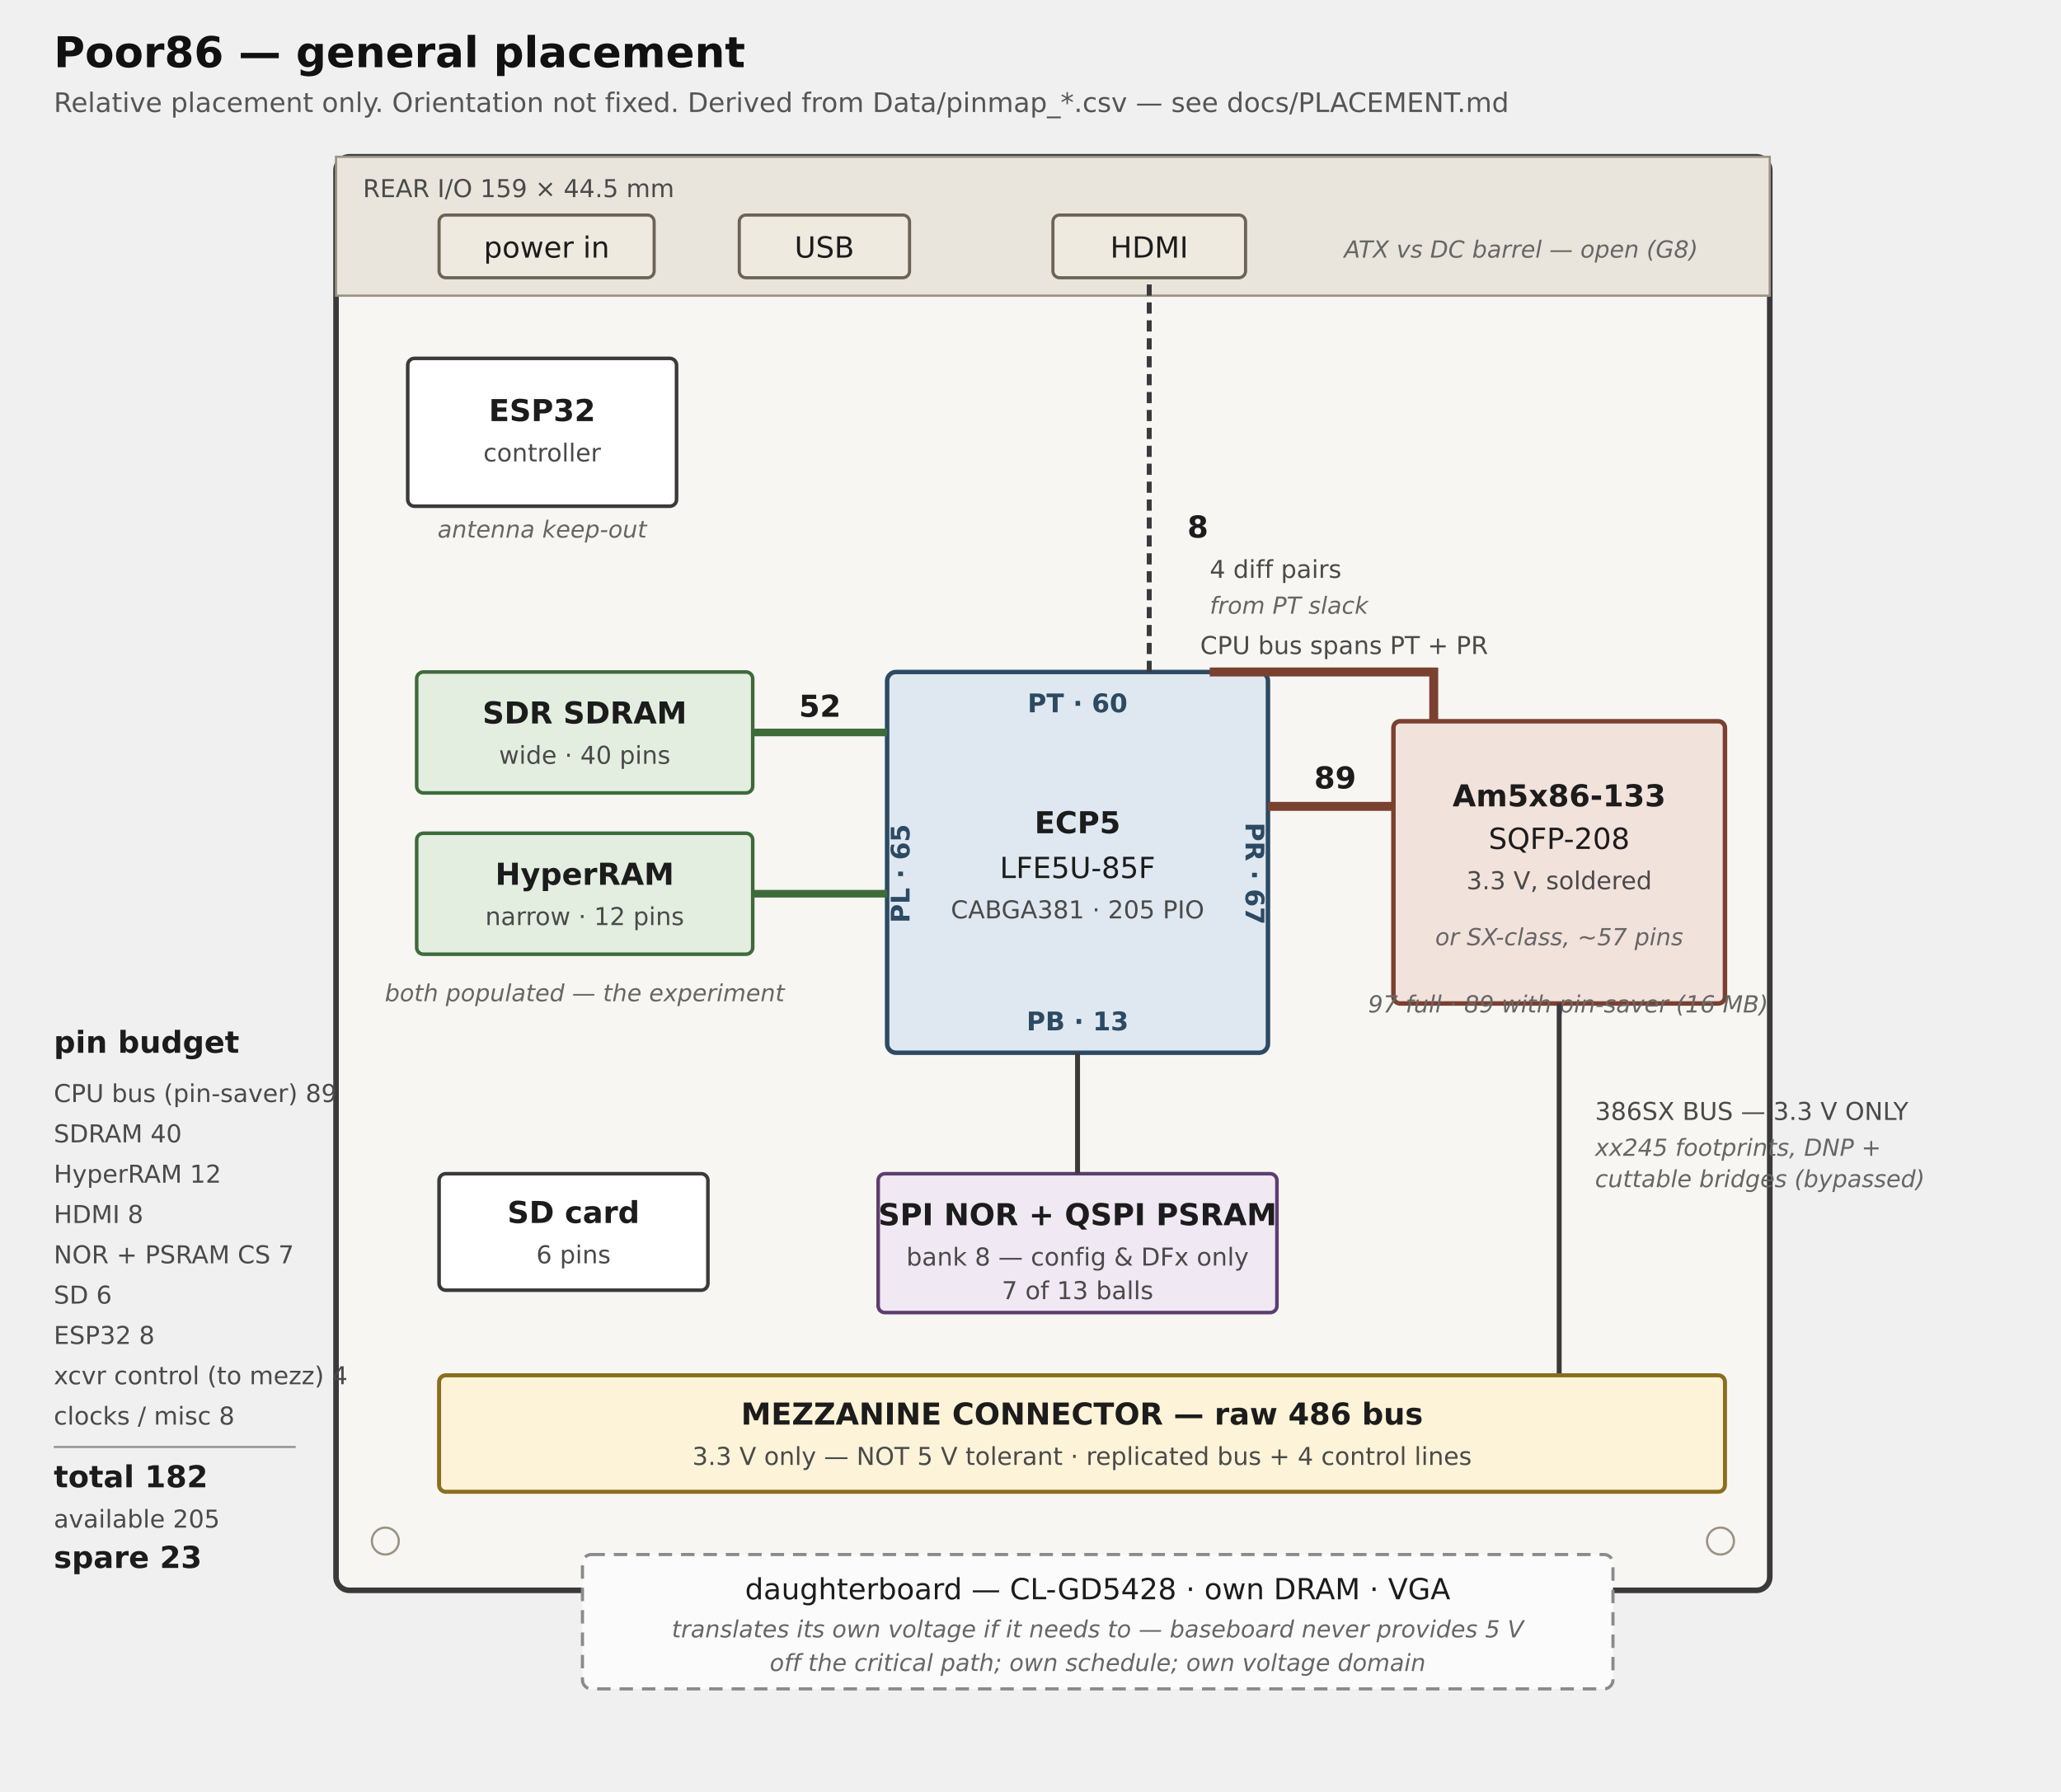
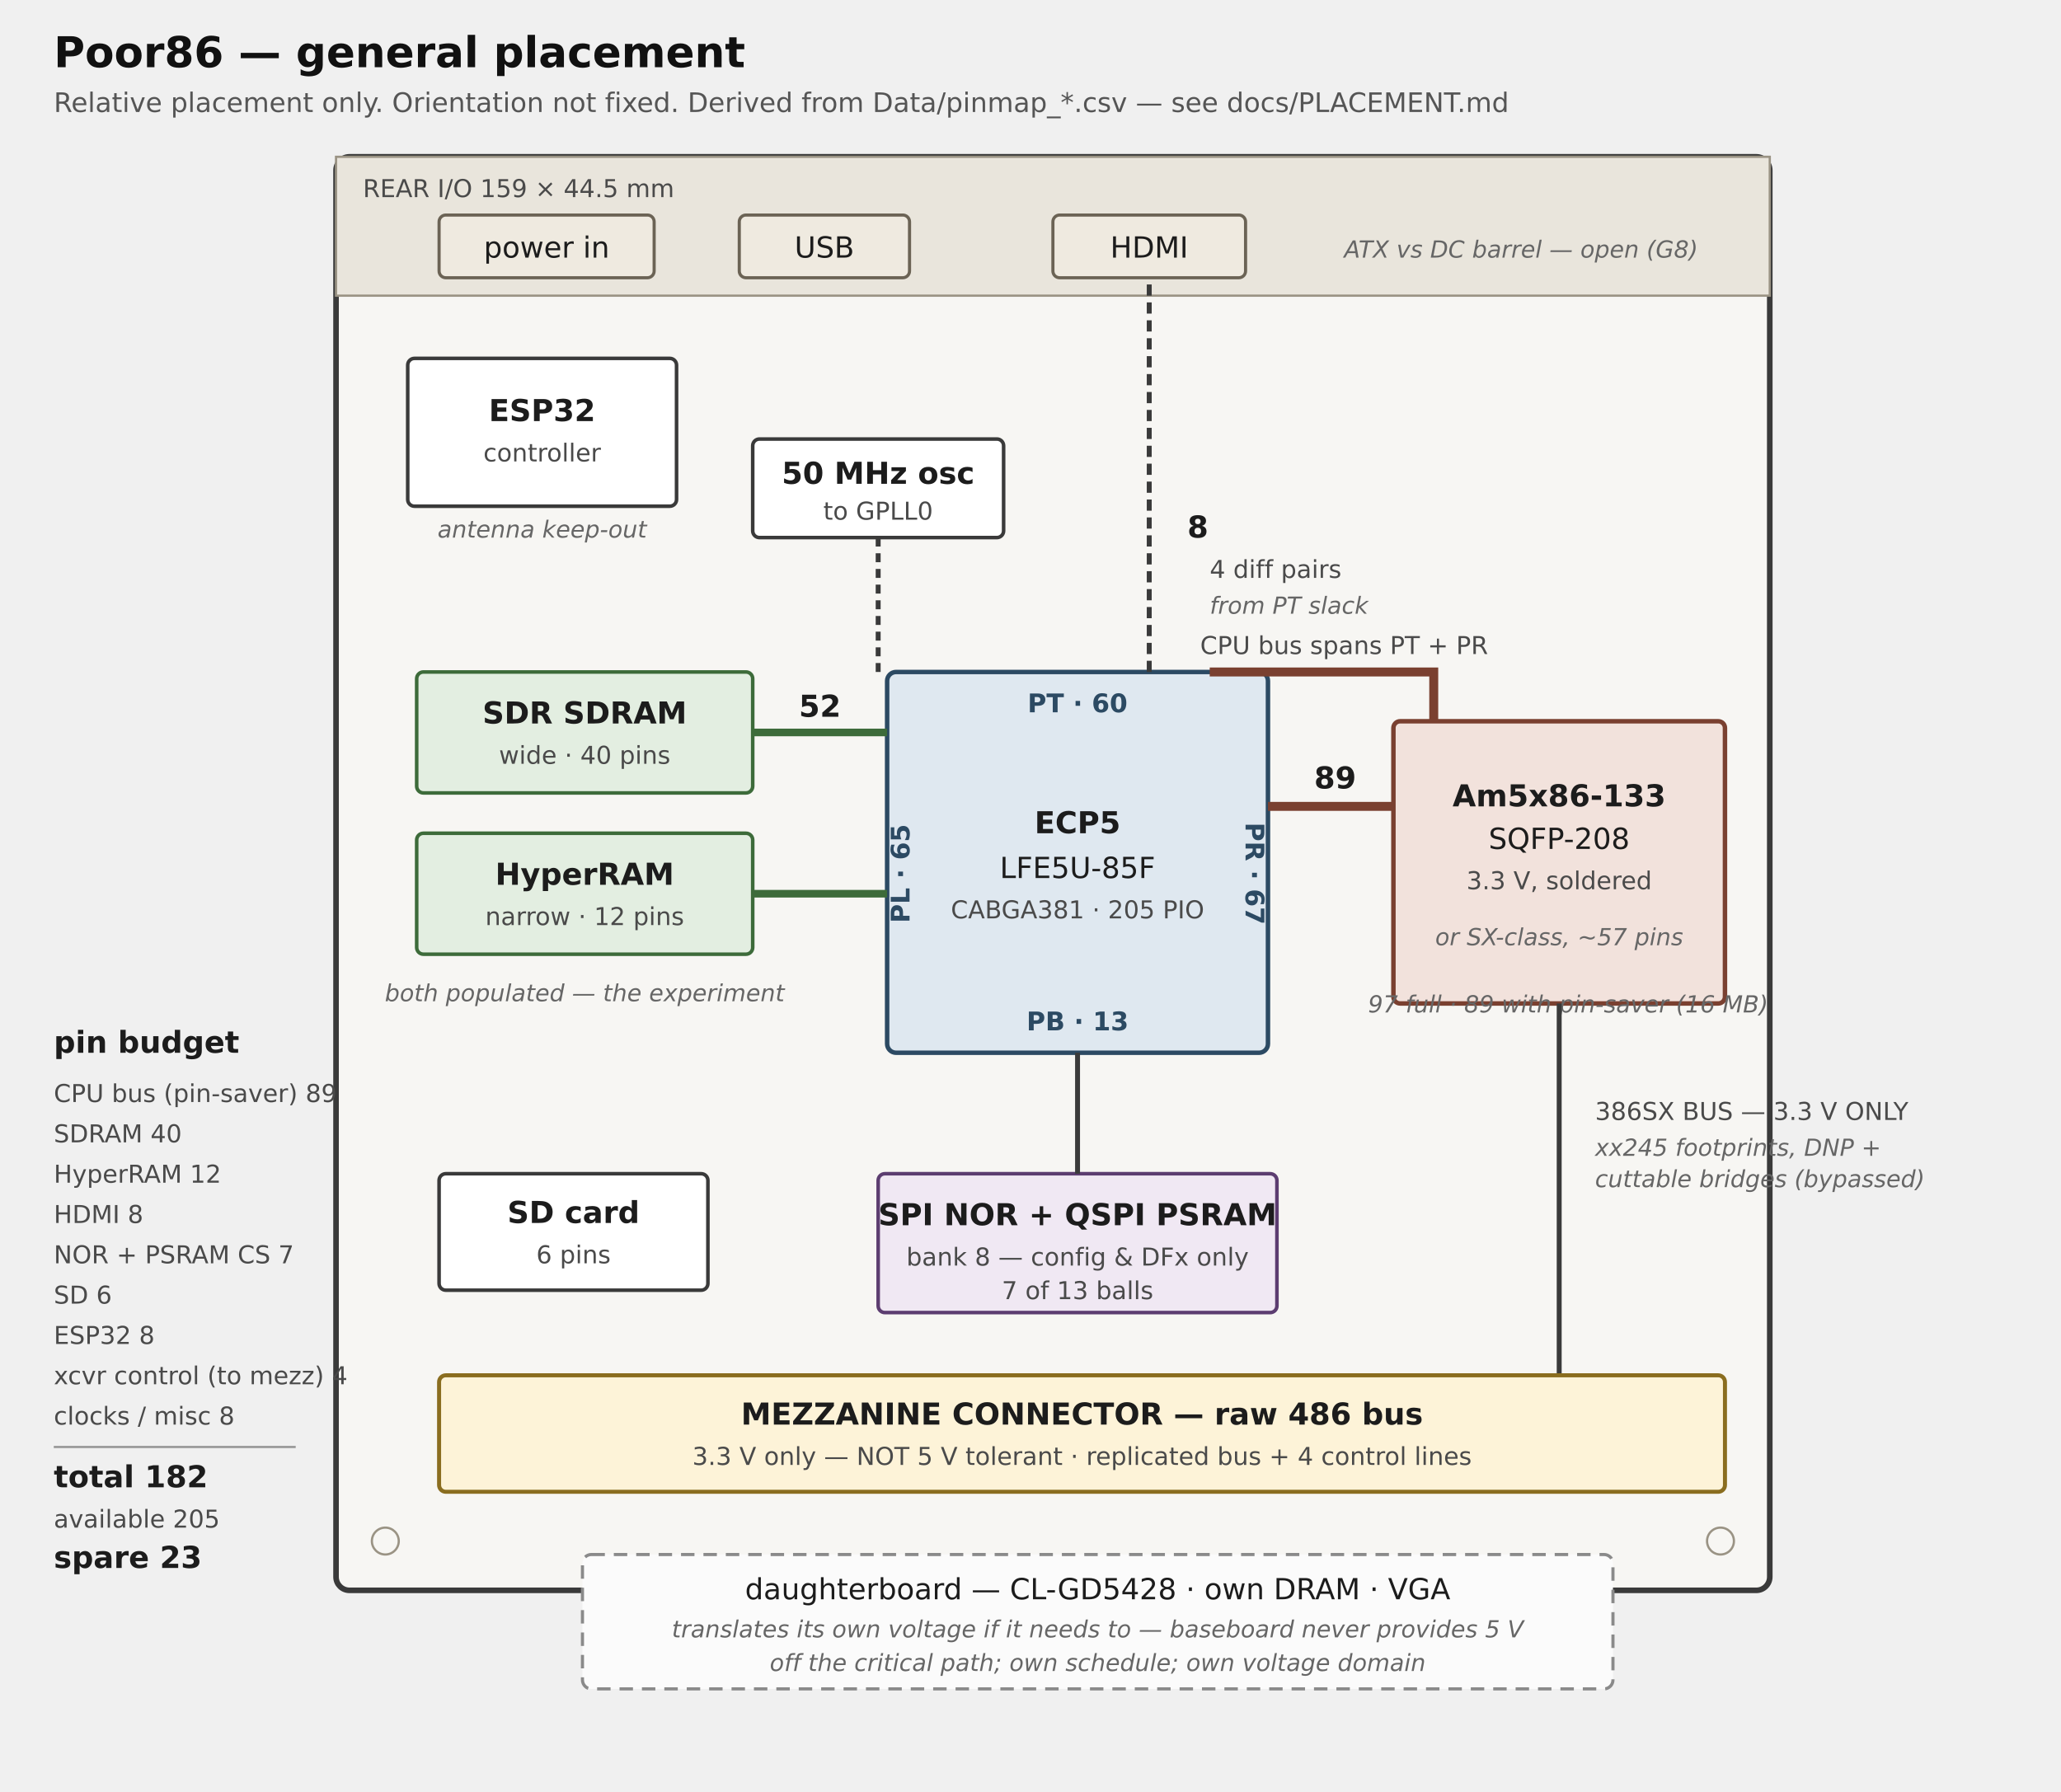
<svg xmlns="http://www.w3.org/2000/svg" viewBox="0 0 920 800" width="920" height="800" font-family="DejaVu Sans, Helvetica, Arial, sans-serif">
  <style>
    .board  { fill:#f7f6f3; stroke:#3a3a3a; stroke-width:2.5; }
    .rear   { fill:#e9e5dc; stroke:#9a9384; stroke-width:1; }
    .part   { fill:#ffffff; stroke:#3a3a3a; stroke-width:1.6; }
    .fpga   { fill:#dfe8f0; stroke:#2c4a63; stroke-width:2; }
    .cpu    { fill:#f2e2dc; stroke:#7a4030; stroke-width:2; }
    .mem    { fill:#e3eee1; stroke:#3d6b3a; stroke-width:1.6; }
    .cfg    { fill:#f0e8f3; stroke:#5c3d70; stroke-width:1.6; }
    .conn   { fill:#efeae0; stroke:#6b6355; stroke-width:1.4; }
    .mezz   { fill:#fdf3d8; stroke:#8a6d1f; stroke-width:1.8; }
    .daugh  { fill:#fbfbfb; stroke:#8a8a8a; stroke-width:1.4; stroke-dasharray:6 4; }
    .t      { font-size:13px; fill:#1c1c1c; }
    .tb     { font-size:13.5px; fill:#1c1c1c; font-weight:bold; }
    .ts     { font-size:11px; fill:#4a4a4a; }
    .tt     { font-size:10.5px; fill:#666; font-style:italic; }
    .edge   { font-size:11.5px; fill:#2c4a63; font-weight:bold; }
    .bus    { stroke:#3a3a3a; stroke-width:2.2; fill:none; }
    .busw   { stroke:#7a4030; stroke-width:4; fill:none; }
    .busm   { stroke:#3d6b3a; stroke-width:3.4; fill:none; }
    .title  { font-size:19px; fill:#111; font-weight:bold; }
    .sub    { font-size:12px; fill:#555; }
  </style>
  <text class="title" x="24" y="30">Poor86 — general placement</text>
  <text class="sub" x="24" y="50">Relative placement only. Orientation not fixed. Derived from Data/pinmap_*.csv — see docs/PLACEMENT.md</text>
  <rect class="board" x="150" y="70" width="640" height="640" rx="6" />
  <text class="ts" x="470" y="730" text-anchor="middle">mini-ITX — 170 × 170 mm</text>
  <circle cx="172" cy="92" r="6" fill="none" stroke="#9a9384" />
  <circle cx="768" cy="92" r="6" fill="none" stroke="#9a9384" />
  <circle cx="172" cy="688" r="6" fill="none" stroke="#9a9384" />
  <circle cx="768" cy="688" r="6" fill="none" stroke="#9a9384" />
  <rect class="rear" x="150" y="70" width="640" height="62" />
  <text class="ts" x="162" y="88">REAR I/O  159 × 44.5 mm</text>
  <rect class="conn" x="196" y="96" width="96" height="28" rx="3" />
  <text class="t" x="244" y="115" text-anchor="middle">power in</text>
  <rect class="conn" x="330" y="96" width="76" height="28" rx="3" />
  <text class="t" x="368" y="115" text-anchor="middle">USB</text>
  <rect class="conn" x="470" y="96" width="86" height="28" rx="3" />
  <text class="t" x="513" y="115" text-anchor="middle">HDMI</text>
  <text class="tt" x="600" y="115">ATX vs DC barrel — open (G8)</text>
  <rect class="part" x="182" y="160" width="120" height="66" rx="3" />
  <text class="tb" x="242" y="188" text-anchor="middle">ESP32</text>
  <text class="ts" x="242" y="206" text-anchor="middle">controller</text>
  <text class="tt" x="242" y="240" text-anchor="middle">antenna keep-out</text>
  <rect class="fpga" x="396" y="300" width="170" height="170" rx="4" />
  <text class="tb" x="481" y="372" text-anchor="middle">ECP5</text>
  <text class="t" x="481" y="392" text-anchor="middle">LFE5U-85F</text>
  <text class="ts" x="481" y="410" text-anchor="middle">CABGA381 · 205 PIO</text>
  <text class="edge" x="481" y="318" text-anchor="middle">PT · 60</text>
  <text class="edge" x="481" y="460" text-anchor="middle">PB · 13</text>
  <text class="edge" x="406" y="390" transform="rotate(-90 406 390)" text-anchor="middle">PL · 65</text>
  <text class="edge" x="556" y="390" transform="rotate(90 556 390)" text-anchor="middle">PR · 67</text>
  <rect class="cpu" x="622" y="322" width="148" height="126" rx="3" />
  <text class="tb" x="696" y="360" text-anchor="middle">Am5x86-133</text>
  <text class="t" x="696" y="379" text-anchor="middle">SQFP-208</text>
  <text class="ts" x="696" y="397" text-anchor="middle">3.3 V, soldered</text>
  <text class="tt" x="696" y="422" text-anchor="middle">or SX-class, ~57 pins</text>
  <path class="busw" d="M622 360 H566" />
  <path class="busw" d="M640 322 V300 H540" />
  <text class="tb" x="596" y="352" text-anchor="middle" fill="#7a4030">89</text>
  <text class="ts" x="600" y="292" text-anchor="middle">CPU bus spans PT + PR</text>
  <text class="tt" x="700" y="452" text-anchor="middle">97 full · 89 with pin-saver (16 MB)</text>
  <rect class="mem" x="186" y="300" width="150" height="54" rx="3" />
  <text class="tb" x="261" y="323" text-anchor="middle">SDR SDRAM</text>
  <text class="ts" x="261" y="341" text-anchor="middle">wide · 40 pins</text>
  <rect class="mem" x="186" y="372" width="150" height="54" rx="3" />
  <text class="tb" x="261" y="395" text-anchor="middle">HyperRAM</text>
  <text class="ts" x="261" y="413" text-anchor="middle">narrow · 12 pins</text>
  <path class="busm" d="M336 327 H396" />
  <path class="busm" d="M336 399 H396" />
  <text class="tb" x="366" y="320" text-anchor="middle" fill="#3d6b3a">52</text>
  <text class="tt" x="261" y="447" text-anchor="middle">both populated — the experiment</text>
  <rect class="cfg" x="392" y="524" width="178" height="62" rx="3" />
  <text class="tb" x="481" y="547" text-anchor="middle">SPI NOR + QSPI PSRAM</text>
  <text class="ts" x="481" y="565" text-anchor="middle">bank 8 — config &amp; DFx only</text>
  <text class="ts" x="481" y="580" text-anchor="middle">7 of 13 balls</text>
  <path class="bus" d="M481 470 V524" />
  <path class="bus" d="M513 300 V124" stroke-dasharray="5 3" />
  <text class="tb" x="530" y="240" fill="#2c4a63">8</text>
  <text class="ts" x="540" y="258">4 diff pairs</text>
  <text class="tt" x="540" y="274">from PT slack</text>
+   <rect class="part" x="336" y="196" width="112" height="44" rx="3" />
+   <text class="tb" x="392" y="216" text-anchor="middle">50 MHz osc</text>
+   <text class="ts" x="392" y="232" text-anchor="middle">to GPLL0</text>
+   <path class="bus" d="M392 240 V300" stroke-dasharray="4 3" />
  <rect class="part" x="196" y="524" width="120" height="52" rx="3" />
  <text class="tb" x="256" y="546" text-anchor="middle">SD card</text>
  <text class="ts" x="256" y="564" text-anchor="middle">6 pins</text>
  <path class="bus" d="M696 448 V614" />
  <text class="ts" x="712" y="500">386SX BUS — 3.3 V ONLY</text>
  <text class="tt" x="712" y="516">xx245 footprints, DNP +</text>
  <text class="tt" x="712" y="530">cuttable bridges (bypassed)</text>
  <rect class="mezz" x="196" y="614" width="574" height="52" rx="3" />
  <text class="tb" x="483" y="636" text-anchor="middle">MEZZANINE CONNECTOR — raw 486 bus</text>
  <text class="ts" x="483" y="654" text-anchor="middle">3.3 V only — NOT 5 V tolerant · replicated bus + 4 control lines</text>
  <rect class="daugh" x="260" y="694" width="460" height="60" rx="4" />
  <text class="t" x="490" y="714" text-anchor="middle">daughterboard — CL-GD5428 · own DRAM · VGA</text>
  <text class="tt" x="490" y="731" text-anchor="middle">translates its own voltage if it needs to — baseboard never provides 5 V</text>
  <text class="tt" x="490" y="746" text-anchor="middle">off the critical path; own schedule; own voltage domain</text>
  <text class="tb" x="24" y="470">pin budget</text>
  <text class="ts" x="24" y="492">CPU bus (pin-saver)   89</text>
  <text class="ts" x="24" y="510">SDRAM                 40</text>
  <text class="ts" x="24" y="528">HyperRAM              12</text>
  <text class="ts" x="24" y="546">HDMI                   8</text>
  <text class="ts" x="24" y="564">NOR + PSRAM CS         7</text>
  <text class="ts" x="24" y="582">SD                     6</text>
  <text class="ts" x="24" y="600">ESP32                  8</text>
  <text class="ts" x="24" y="618">xcvr control (to mezz)  4</text>
  <text class="ts" x="24" y="636">clocks / misc          8</text>
  <line x1="24" y1="646" x2="132" y2="646" stroke="#999" />
  <text class="tb" x="24" y="664">total            182</text>
  <text class="ts" x="24" y="682">available        205</text>
  <text class="tb" x="24" y="700">spare             23</text>
</svg>
